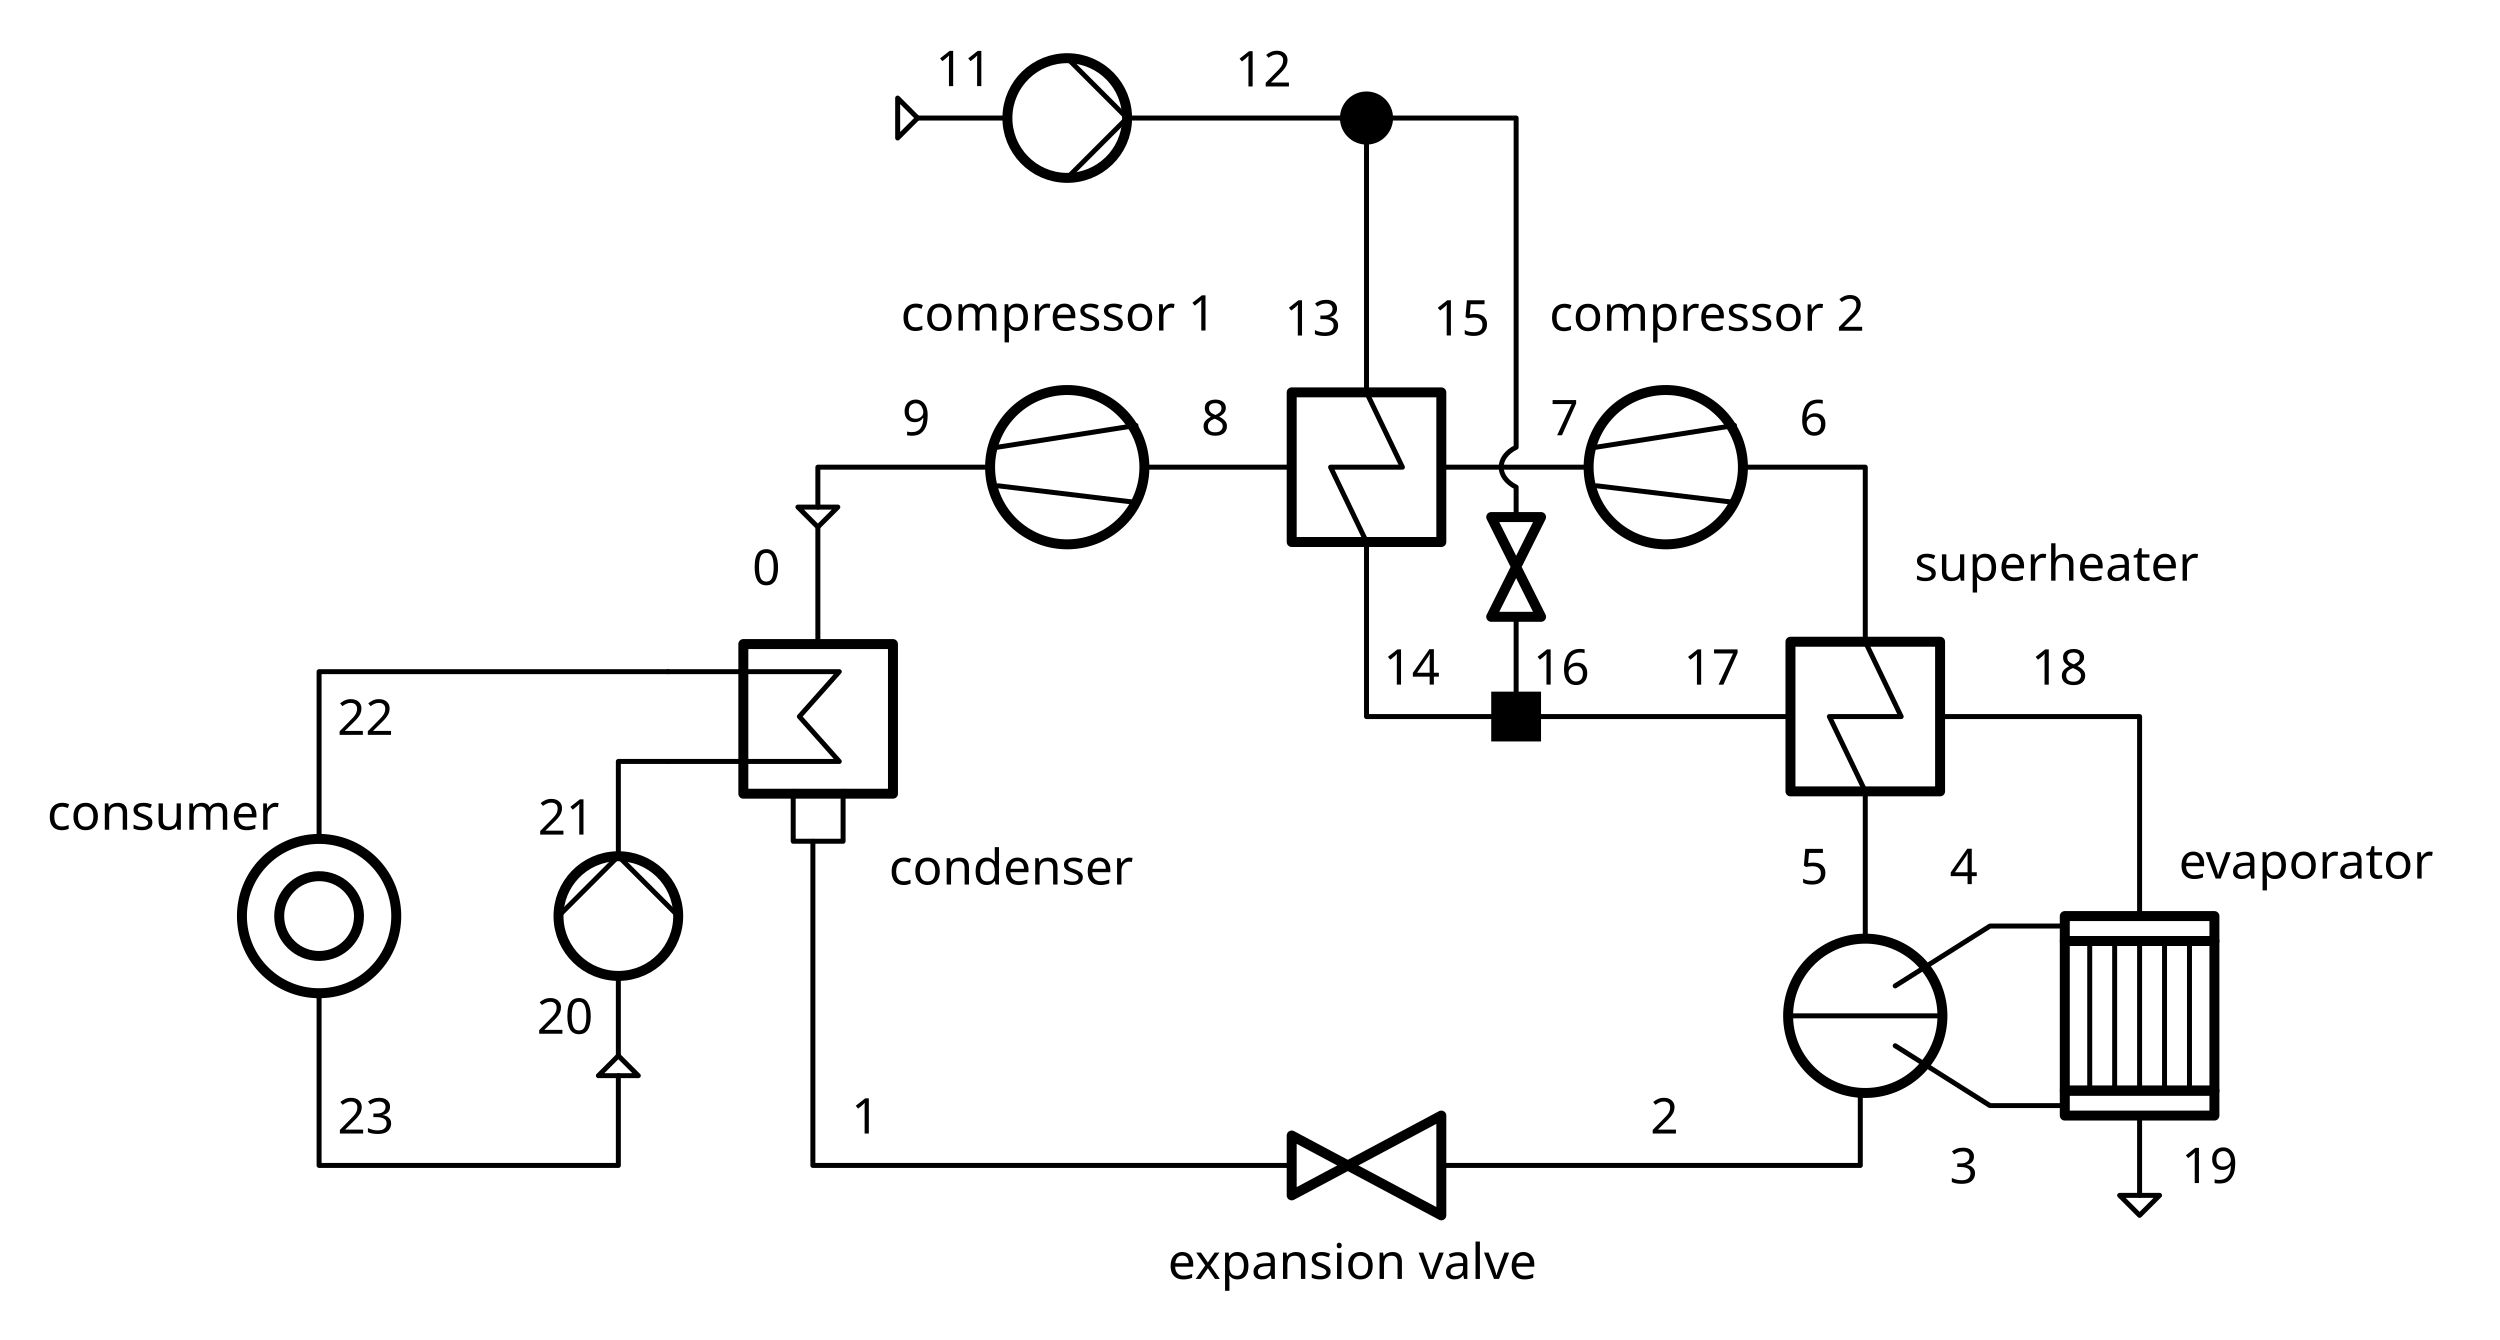
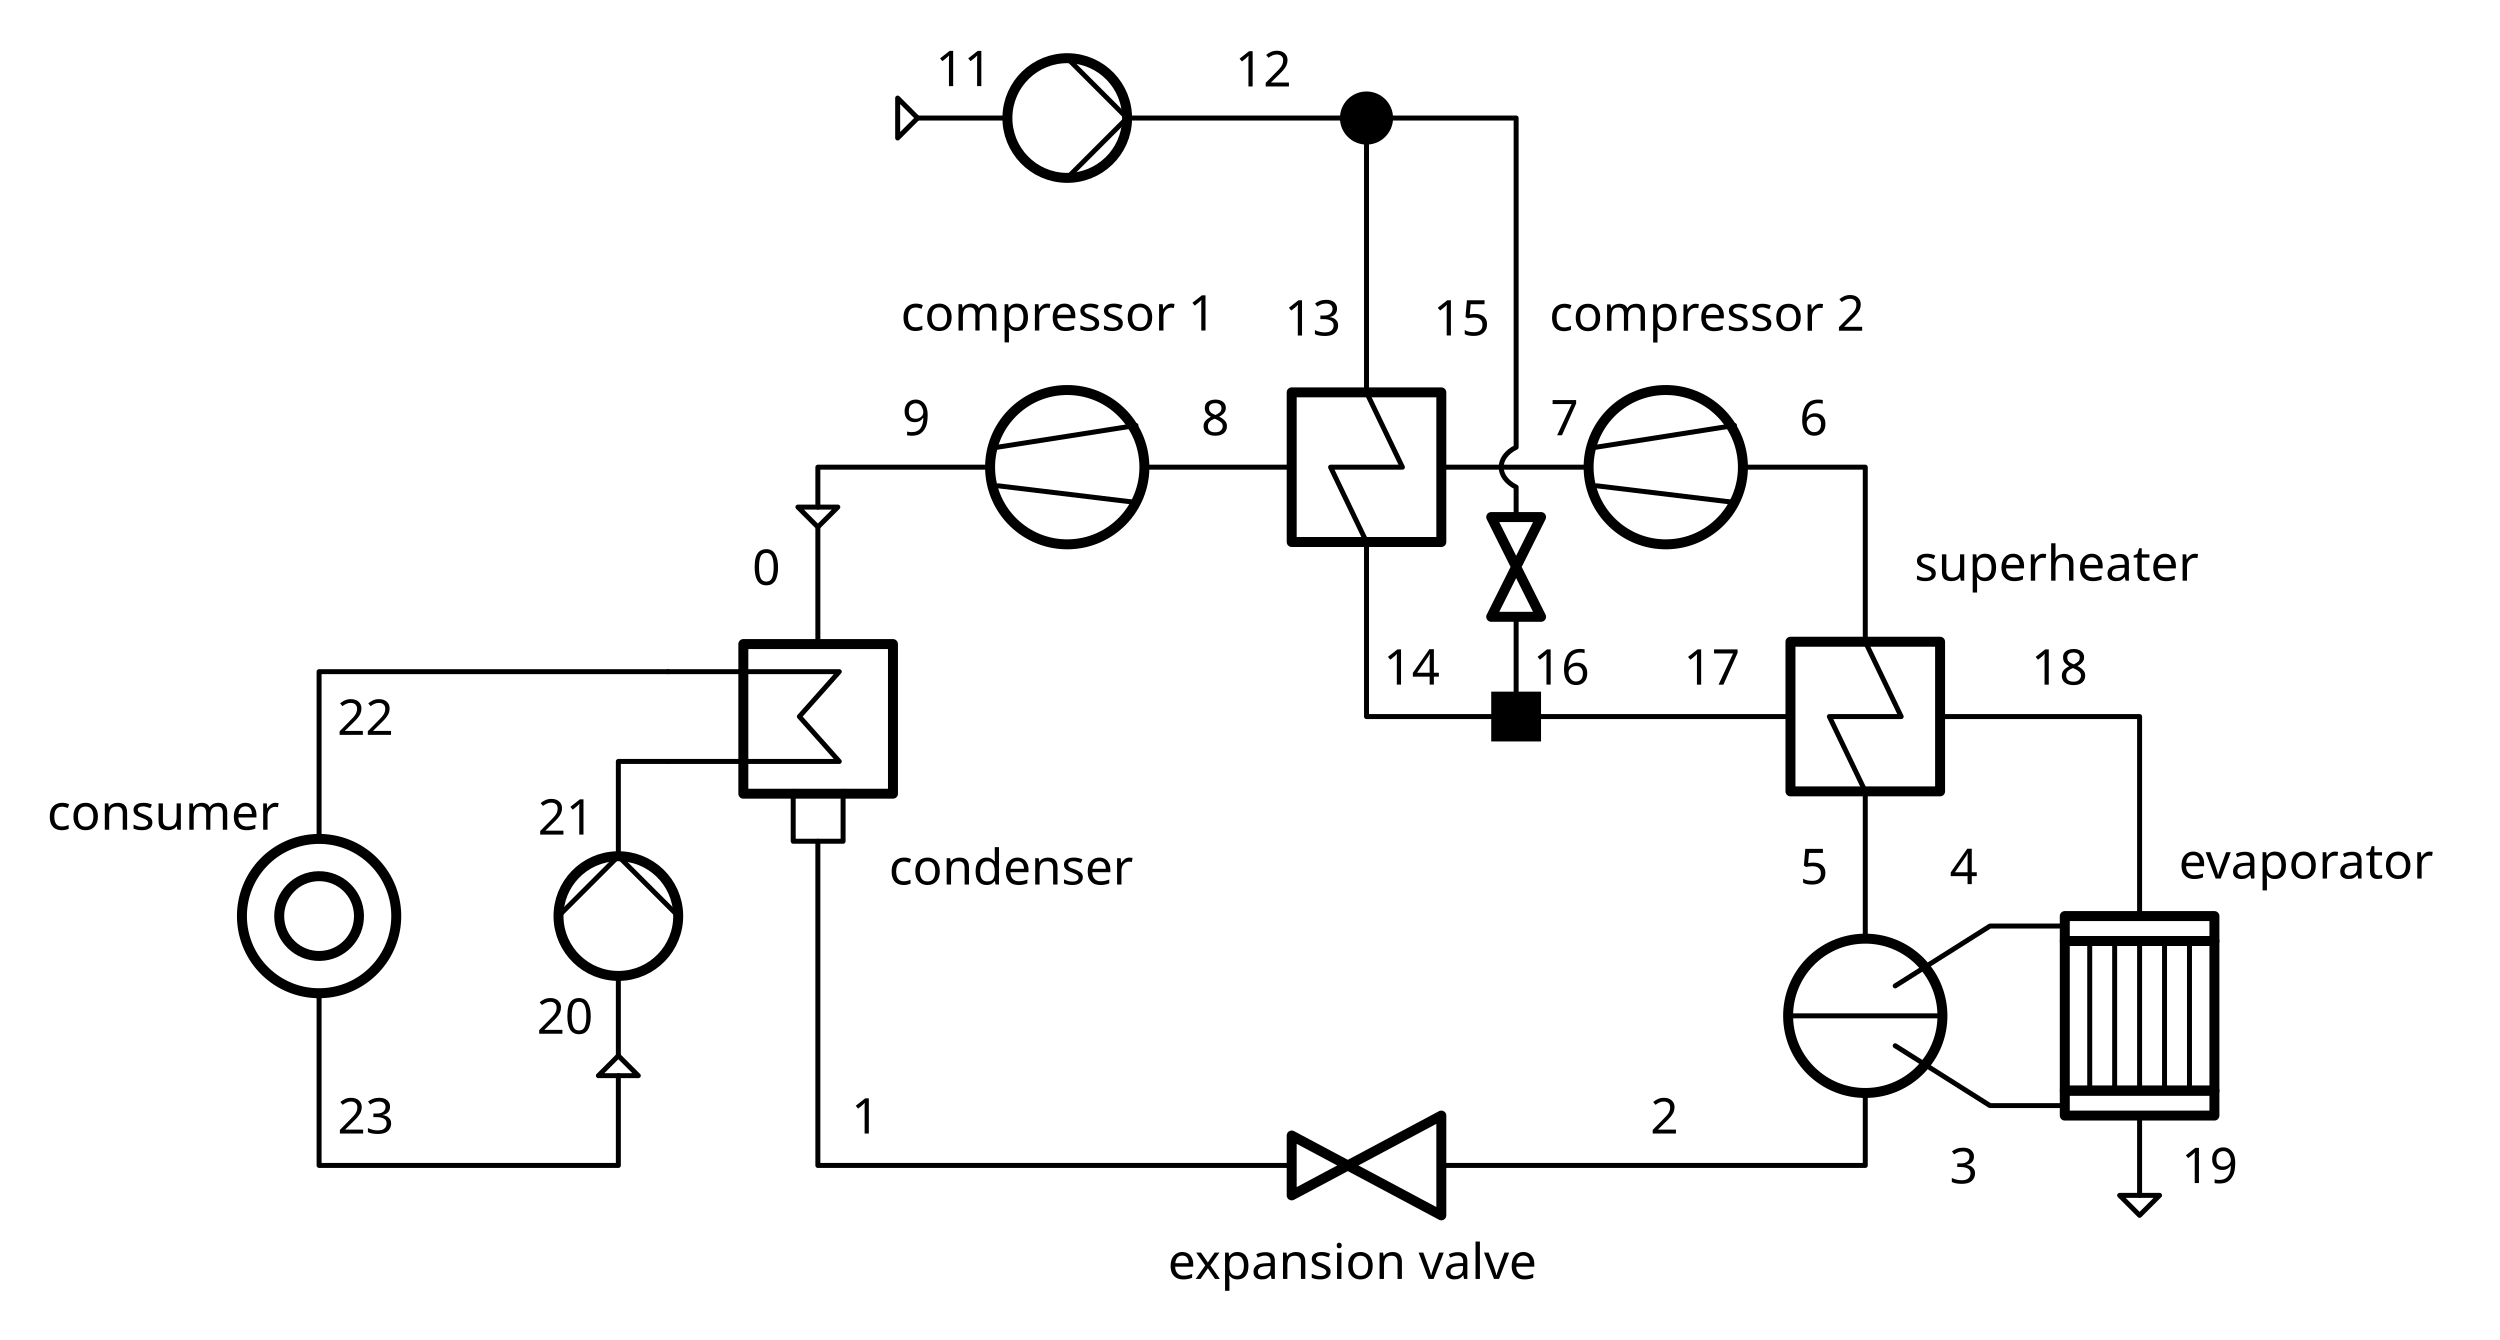
<svg xmlns="http://www.w3.org/2000/svg" xmlns:xlink="http://www.w3.org/1999/xlink" id="svg8" version="1.1" viewBox="0 0 250.617 134.24" height="134.24mm" width="250.617mm">
  <defs id="defs2">
    <linearGradient id="linearGradient2073">
      <stop id="stop2069" offset="0" style="stop-color:#000000;stop-opacity:1;" />
      <stop id="stop2071" offset="1" style="stop-color:#000000;stop-opacity:0;" />
    </linearGradient>
    <rect id="rect1009" height="0" width="12.5" y="-75" x="50" />
    <linearGradient gradientTransform="translate(0.2924316,-2.377988)" gradientUnits="userSpaceOnUse" y2="204.982" x2="223.365" y1="204.982" x1="221.694" id="linearGradient2075" xlink:href="#linearGradient2073" />
  </defs>
  <g id="layer1" transform="translate(-38.01206,-8.167212)">
    <ellipse style="color:#000000;clip-rule:nonzero;display:inline;overflow:visible;visibility:visible;isolation:auto;mix-blend-mode:normal;color-interpolation:sRGB;color-interpolation-filters:linearRGB;solid-color:#000000;solid-opacity:1;fill:none;fill-opacity:1;fill-rule:nonzero;stroke:#000000;stroke-width:1;stroke-linecap:round;stroke-linejoin:round;stroke-miterlimit:4;stroke-dasharray:none;stroke-dashoffset:0;stroke-opacity:1;color-rendering:auto;image-rendering:auto;shape-rendering:auto;text-rendering:auto;enable-background:accumulate" id="path4405-2-2-4-3" cx="145.336" cy="-17.391" transform="matrix(0.9998385,0.01796859,0.01796859,-0.9998385,0,0)" rx="5.999" ry="5.999" />
    <path style="fill:none;fill-opacity:1;fill-rule:evenodd;stroke:#000000;stroke-width:0.5;stroke-linecap:round;stroke-linejoin:round;stroke-miterlimit:4;stroke-dasharray:none;stroke-opacity:1" d="m 145,26 6,-6 -6,-6" id="path4585-2-7-1" />
    <path style="fill:none;stroke:#000000;stroke-width:0.5;stroke-linecap:round;stroke-linejoin:round;stroke-miterlimit:4;stroke-dasharray:none;stroke-opacity:1" d="m 252.5,128 v -8" id="path984-0-9-9-9-7-0-1-5-0-8-4-7" />
    <path style="fill:none;fill-opacity:1;fill-rule:evenodd;stroke:#000000;stroke-width:0.5;stroke-linecap:round;stroke-linejoin:round;stroke-miterlimit:4;stroke-dasharray:none;stroke-opacity:1" d="m 250.5,128 2,2 2,-2 z" id="path4652-12-9-60-5-4-2" />
    <path style="fill:none;stroke:#000000;stroke-width:0.5;stroke-linecap:round;stroke-linejoin:round;stroke-miterlimit:4;stroke-dasharray:none;stroke-opacity:1" d="m 105,84.5 17.146,1.6e-5 -4,-4.5 4,-4.5 -17.146,-3e-6" id="path984-0-9-9-9" />
    <path id="rect986-1-1-0-2" style="fill:none;fill-opacity:1;stroke:#000000;stroke-width:1;stroke-linecap:round;stroke-linejoin:round;stroke-miterlimit:4;stroke-dasharray:none;stroke-opacity:1" d="m 127.529,72.733 -10e-6,15 h -15 v -15 z" />
    <path style="fill:none;fill-opacity:1;stroke:#000000;stroke-width:0.5;stroke-linecap:round;stroke-linejoin:round;stroke-miterlimit:4;stroke-dasharray:none;stroke-opacity:1" d="m 122.529,87.5 v 5 l -5,1e-5 v -5" id="path987-2-9" />
    <path style="fill:none;fill-opacity:1;stroke:#000000;stroke-width:1;stroke-linecap:round;stroke-linejoin:round;stroke-miterlimit:4;stroke-dasharray:none;stroke-opacity:1" d="m 182.5,130 v -10 l -15,8 v -6 z" id="path1057-2-6-6-9" />
    <path style="fill:none;stroke:#000000;stroke-width:0.5;stroke-linecap:round;stroke-linejoin:round;stroke-miterlimit:4;stroke-dasharray:none;stroke-opacity:1" d="M 137.265,55 H 120 l -2e-5,4" id="path984-0-9-9-9-7-0-1-5-0-8" />
-     <path style="fill:none;stroke:#000000;stroke-width:0.5;stroke-linecap:round;stroke-linejoin:round;stroke-miterlimit:4;stroke-dasharray:none;stroke-opacity:1" d="m 119.5,92.5 v 32.5 h 48" id="path984-0-9-9-9-7-0-1-5-0-8-4" />
+     <path style="fill:none;stroke:#000000;stroke-width:0.5;stroke-linecap:round;stroke-linejoin:round;stroke-miterlimit:4;stroke-dasharray:none;stroke-opacity:1" d="m 120,92.5 v 32.5 l 47.5,0" id="path984-0-9-9-9-7-0-1-5-0-8-4" />
    <path style="fill:none;stroke:#000000;stroke-width:0.5;stroke-linecap:round;stroke-linejoin:round;stroke-miterlimit:4;stroke-dasharray:none;stroke-opacity:1" d="m 212.735,55.001 c 1.665,-0.003 8.751,-0.002 12.265,-9.81e-4 l -1e-5,17.5" id="path984-0-9-9-9-7-6" />
    <ellipse style="color:#000000;clip-rule:nonzero;display:inline;overflow:visible;visibility:visible;isolation:auto;mix-blend-mode:normal;color-interpolation:sRGB;color-interpolation-filters:linearRGB;solid-color:#000000;solid-opacity:1;fill:none;fill-opacity:1;fill-rule:nonzero;stroke:#000000;stroke-width:1;stroke-linecap:round;stroke-linejoin:round;stroke-miterlimit:4;stroke-dasharray:none;stroke-dashoffset:0;stroke-opacity:1;color-rendering:auto;image-rendering:auto;shape-rendering:auto;text-rendering:auto;enable-background:accumulate" id="path4405-2-2" cx="143.988" cy="57.597" transform="rotate(-1.02958)" rx="7.735" ry="7.735" />
    <path style="fill:none;fill-opacity:1;fill-rule:evenodd;stroke:#000000;stroke-width:0.5;stroke-linecap:round;stroke-linejoin:round;stroke-miterlimit:4;stroke-dasharray:none;stroke-opacity:1" d="m 138,53 13.887,-2.184" id="path4585-2" />
    <path style="fill:none;fill-opacity:1;fill-rule:evenodd;stroke:#000000;stroke-width:0.5;stroke-linecap:round;stroke-linejoin:round;stroke-miterlimit:4;stroke-dasharray:none;stroke-opacity:1" d="M 152.026,58.55 138.07,56.867" id="path4587-8" />
    <g transform="rotate(180,138.3083,135.5)" id="g1624-4-7-0-3-8-3" style="fill:none;fill-opacity:1;stroke:#000000;stroke-width:1;stroke-linecap:round;stroke-linejoin:round;stroke-miterlimit:4;stroke-dasharray:none;stroke-opacity:1">
      <path style="fill:none;fill-opacity:1;stroke:#000000;stroke-width:0.5;stroke-linecap:round;stroke-linejoin:round;stroke-miterlimit:4;stroke-dasharray:none;stroke-opacity:1" d="m 51.617,198.5 -3.6,-7.5 h 7.2 l -3.6,-7.5" id="path960-8-0-25-4-8-6-6-6" />
    </g>
    <path style="fill:none;fill-opacity:1;stroke:#000000;stroke-width:1;stroke-linecap:round;stroke-linejoin:round;stroke-miterlimit:4;stroke-dasharray:none;stroke-opacity:1" d="m 217.5,72.5 v 15 h 15 V 72.5 Z" id="path1057-2-7-1-9" />
-     <path style="fill:none;stroke:#000000;stroke-width:0.5;stroke-linecap:round;stroke-linejoin:round;stroke-miterlimit:4;stroke-dasharray:none;stroke-opacity:1" d="m 182.5,125 h 42 v -7.265" id="path984-0-9-9-9-7-6-9" />
+     <path style="fill:none;stroke:#000000;stroke-width:0.5;stroke-linecap:round;stroke-linejoin:round;stroke-miterlimit:4;stroke-dasharray:none;stroke-opacity:1" d="m 182.5,125 h 42.5 l 0,-7.265" id="path984-0-9-9-9-7-6-9" />
    <text id="text1025-3-9-3" y="41.305" x="128.322" style="font-size:4.939px;line-height:1.25;font-family:sans-serif;fill:#000000;fill-opacity:1;stroke:none;stroke-width:0.265;stroke-linecap:round;stroke-linejoin:round;stroke-opacity:1" xml:space="preserve">
      <tspan style="fill:#000000;fill-opacity:1;stroke:none;stroke-width:0.265;stroke-linecap:round;stroke-linejoin:round;stroke-opacity:1" y="41.305" x="128.322" id="tspan1023-6-9-1">compressor 1</tspan>
    </text>
    <text id="text1025-3-9-3-3" y="96.839" x="127.132" style="font-size:4.939px;line-height:1.25;font-family:sans-serif;fill:#000000;fill-opacity:1;stroke:none;stroke-width:0.265;stroke-linecap:round;stroke-linejoin:round;stroke-opacity:1" xml:space="preserve">
      <tspan style="fill:#000000;fill-opacity:1;stroke:none;stroke-width:0.265;stroke-linecap:round;stroke-linejoin:round;stroke-opacity:1" y="96.839" x="127.132" id="tspan1023-6-9-1-6">condenser</tspan>
    </text>
    <text id="text1025-3-9-3-7" y="96.237" x="256.439" style="font-size:4.939px;line-height:1.25;font-family:sans-serif;fill:#000000;fill-opacity:1;stroke:none;stroke-width:0.265;stroke-linecap:round;stroke-linejoin:round;stroke-opacity:1" xml:space="preserve">
      <tspan style="fill:#000000;fill-opacity:1;stroke:none;stroke-width:0.265;stroke-linecap:round;stroke-linejoin:round;stroke-opacity:1" y="96.237" x="256.439" id="tspan1023-6-9-1-5">evaporator</tspan>
    </text>
    <text id="text1025-3-9-3-1-4" y="136.379" x="155.097" style="font-size:4.939px;line-height:1.25;font-family:sans-serif;fill:#000000;fill-opacity:1;stroke:none;stroke-width:0.265;stroke-linecap:round;stroke-linejoin:round;stroke-opacity:1" xml:space="preserve">
      <tspan style="fill:#000000;fill-opacity:1;stroke:none;stroke-width:0.265;stroke-linecap:round;stroke-linejoin:round;stroke-opacity:1" y="136.379" x="155.097" id="tspan1023-6-9-1-9-3">expansion valve</tspan>
    </text>
    <text xml:space="preserve" style="font-size:4.939px;line-height:1.25;font-family:sans-serif;fill:#000000;fill-opacity:1;stroke-width:0.265;stroke-linecap:round;stroke-linejoin:round" x="123.358" y="121.801" id="text1297-0-9-8-6-9-4-7-6-7-8-6-9-5">
      <tspan id="tspan1295-2-3-0-3-5-7-3-5-0-5-24-7-1" x="123.358" y="121.801" style="fill:#000000;fill-opacity:1;stroke-width:0.265;stroke-linecap:round;stroke-linejoin:round">1</tspan>
    </text>
    <text xml:space="preserve" style="font-size:4.939px;line-height:1.25;font-family:sans-serif;fill:#000000;fill-opacity:1;stroke-width:0.265;stroke-linecap:round;stroke-linejoin:round" x="218.412" y="51.798" id="text1297-0-9-8-6-9-4-7-6-7-8-6-9-5-3">
      <tspan id="tspan1295-2-3-0-3-5-7-3-5-0-5-24-7-1-0" x="218.412" y="51.798" style="fill:#000000;fill-opacity:1;stroke-width:0.265;stroke-linecap:round;stroke-linejoin:round">6</tspan>
    </text>
    <ellipse style="color:#000000;clip-rule:nonzero;display:inline;overflow:visible;visibility:visible;isolation:auto;mix-blend-mode:normal;color-interpolation:sRGB;color-interpolation-filters:linearRGB;solid-color:#000000;solid-opacity:1;fill:none;fill-opacity:1;fill-rule:nonzero;stroke:#000000;stroke-width:1;stroke-linecap:round;stroke-linejoin:round;stroke-miterlimit:4;stroke-dasharray:none;stroke-dashoffset:0;stroke-opacity:1;color-rendering:auto;image-rendering:auto;shape-rendering:auto;text-rendering:auto;enable-background:accumulate" id="path4405-2-2-4" cx="-101.781" cy="98.187" transform="rotate(-91.02958)" rx="5.999" ry="5.999" />
    <path style="fill:none;fill-opacity:1;fill-rule:evenodd;stroke:#000000;stroke-width:0.5;stroke-linecap:round;stroke-linejoin:round;stroke-miterlimit:4;stroke-dasharray:none;stroke-opacity:1" d="M 94,100 100,94 106,100" id="path4585-2-7" />
    <ellipse style="color:#000000;clip-rule:nonzero;display:inline;overflow:visible;visibility:visible;isolation:auto;mix-blend-mode:normal;color-interpolation:sRGB;color-interpolation-filters:linearRGB;solid-color:#000000;solid-opacity:1;fill:none;fill-opacity:1;fill-rule:nonzero;stroke:#000000;stroke-width:1;stroke-linecap:round;stroke-linejoin:round;stroke-miterlimit:4;stroke-dasharray:none;stroke-dashoffset:0;stroke-opacity:1;color-rendering:auto;image-rendering:auto;shape-rendering:auto;text-rendering:auto;enable-background:accumulate" id="path4405-2-2-7" cx="68.192" cy="101.242" transform="rotate(-1.02958)" rx="7.735" ry="7.735" />
    <ellipse style="color:#000000;clip-rule:nonzero;display:inline;overflow:visible;visibility:visible;isolation:auto;mix-blend-mode:normal;color-interpolation:sRGB;color-interpolation-filters:linearRGB;solid-color:#000000;solid-opacity:1;fill:none;fill-opacity:1;fill-rule:nonzero;stroke:#000000;stroke-width:1;stroke-linecap:round;stroke-linejoin:round;stroke-miterlimit:4;stroke-dasharray:none;stroke-dashoffset:0;stroke-opacity:1;color-rendering:auto;image-rendering:auto;shape-rendering:auto;text-rendering:auto;enable-background:accumulate" id="path4405-2-2-4-30" cx="-101.242" cy="68.192" transform="rotate(-91.02958)" rx="3.999" ry="3.999" />
    <path style="fill:none;stroke:#000000;stroke-width:0.5;stroke-linecap:round;stroke-linejoin:round;stroke-miterlimit:4;stroke-dasharray:none;stroke-opacity:1" d="m 232.5,80 h 20 v 20" id="path984-0-9-9-9-7-6-4" />
    <path style="fill:none;stroke:#000000;stroke-width:0.5;stroke-linecap:round;stroke-linejoin:round;stroke-miterlimit:4;stroke-dasharray:none;stroke-opacity:1" d="m 100,114 c -2e-6,-1.412 -3e-6,-2.743 0,-8" id="path984-0-9-9-9-7-0-1-5-0-8-4-7-5" />
    <path style="fill:none;fill-opacity:1;fill-rule:evenodd;stroke:#000000;stroke-width:0.5;stroke-linecap:round;stroke-linejoin:round;stroke-miterlimit:4;stroke-dasharray:none;stroke-opacity:1" d="m 98,116 2,-2 2,2 z" id="path4652-12-9-60-5-4-2-4" />
    <text id="text1025-3-9-3-3-4" y="91.347" x="42.74" style="font-size:4.939px;line-height:1.25;font-family:sans-serif;fill:#000000;fill-opacity:1;stroke:none;stroke-width:0.265;stroke-linecap:round;stroke-linejoin:round;stroke-opacity:1" xml:space="preserve">
      <tspan style="fill:#000000;fill-opacity:1;stroke:none;stroke-width:0.265;stroke-linecap:round;stroke-linejoin:round;stroke-opacity:1" y="91.347" x="42.74" id="tspan1023-6-9-1-6-5">consumer</tspan>
    </text>
    <text xml:space="preserve" style="font-size:4.939px;line-height:1.25;font-family:sans-serif;fill:#000000;fill-opacity:1;stroke-width:0.265;stroke-linecap:round;stroke-linejoin:round" x="91.829" y="111.795" id="text1297-0-9-8-6-9-4-7-6-7-8-6-9-5-4-7-2">
      <tspan id="tspan1295-2-3-0-3-5-7-3-5-0-5-24-7-1-6-3-6" x="91.829" y="111.795" style="fill:#000000;fill-opacity:1;stroke-width:0.265;stroke-linecap:round;stroke-linejoin:round">20</tspan>
    </text>
    <text xml:space="preserve" style="font-size:4.939px;line-height:1.25;font-family:sans-serif;fill:#000000;fill-opacity:1;stroke-width:0.265;stroke-linecap:round;stroke-linejoin:round" x="91.929" y="91.833" id="text1297-0-9-8-6-9-4-7-6-7-8-6-9-5-4-7-2-4">
      <tspan id="tspan1295-2-3-0-3-5-7-3-5-0-5-24-7-1-6-3-6-1" x="91.929" y="91.833" style="fill:#000000;fill-opacity:1;stroke-width:0.265;stroke-linecap:round;stroke-linejoin:round">21</tspan>
    </text>
    <text xml:space="preserve" style="font-size:4.939px;line-height:1.25;font-family:sans-serif;fill:#000000;fill-opacity:1;stroke-width:0.265;stroke-linecap:round;stroke-linejoin:round" x="71.826" y="81.833" id="text1297-0-9-8-6-9-4-7-6-7-8-6-9-5-4-7-2-4-2">
      <tspan id="tspan1295-2-3-0-3-5-7-3-5-0-5-24-7-1-6-3-6-1-2" x="71.826" y="81.833" style="fill:#000000;fill-opacity:1;stroke-width:0.265;stroke-linecap:round;stroke-linejoin:round">22</tspan>
    </text>
    <path style="fill:none;stroke:#000000;stroke-width:0.5;stroke-linecap:round;stroke-linejoin:round;stroke-miterlimit:4;stroke-dasharray:none;stroke-opacity:1" d="m 100,94 v -9.5 l 5,-8e-6 m 0,-9 H 70 l 3e-6,16.765" id="path984-0-9-9-9-7" />
    <path style="fill:none;stroke:#000000;stroke-width:0.5;stroke-linecap:round;stroke-linejoin:round;stroke-miterlimit:4;stroke-dasharray:none;stroke-opacity:1" d="m 70,107.735 -4e-6,17.265 h 30 v -9" id="path984-0-9-9-9-7-0-1-5-0-8-4-7-5-9" />
    <text xml:space="preserve" style="font-size:4.939px;line-height:1.25;font-family:sans-serif;fill:#000000;fill-opacity:1;stroke-width:0.265;stroke-linecap:round;stroke-linejoin:round" x="71.852" y="121.795" id="text1297-0-9-8-6-9-4-7-6-7-8-6-9-5-4-7-2-1">
      <tspan id="tspan1295-2-3-0-3-5-7-3-5-0-5-24-7-1-6-3-6-10" x="71.852" y="121.795" style="fill:#000000;fill-opacity:1;stroke-width:0.265;stroke-linecap:round;stroke-linejoin:round">23</tspan>
    </text>
    <path style="fill:none;fill-opacity:1;fill-rule:evenodd;stroke:#000000;stroke-width:0.5;stroke-linecap:round;stroke-linejoin:round;stroke-miterlimit:4;stroke-dasharray:none;stroke-opacity:1" d="m 118,59 2,2 2,-2 z" id="path4652-12-9-60-5-4-2-9" />
    <path style="fill:none;stroke:#000000;stroke-width:0.5;stroke-linecap:round;stroke-linejoin:round;stroke-miterlimit:4;stroke-dasharray:none;stroke-opacity:1" d="m 120,61 -2e-5,11.733" id="path984-0-9-9-9-7-0-1-5-0-8-9" />
    <g id="g1004" transform="translate(26,-3.020648e-5)">
      <ellipse style="color:#000000;clip-rule:nonzero;display:inline;overflow:visible;visibility:visible;isolation:auto;mix-blend-mode:normal;color-interpolation:sRGB;color-interpolation-filters:linearRGB;solid-color:#000000;solid-opacity:1;fill:none;fill-opacity:1;fill-rule:nonzero;stroke:#000000;stroke-width:1;stroke-linecap:round;stroke-linejoin:round;stroke-miterlimit:4;stroke-dasharray:none;stroke-dashoffset:0;stroke-opacity:1;color-rendering:auto;image-rendering:auto;shape-rendering:auto;text-rendering:auto;enable-background:accumulate" id="path4405-2-2-5" cx="177.983" cy="58.208" transform="rotate(-1.02958)" rx="7.735" ry="7.735" />
      <path style="fill:none;fill-opacity:1;fill-rule:evenodd;stroke:#000000;stroke-width:0.5;stroke-linecap:round;stroke-linejoin:round;stroke-miterlimit:4;stroke-dasharray:none;stroke-opacity:1" d="m 172,53 13.887,-2.184" id="path4585-2-0" />
      <path style="fill:none;fill-opacity:1;fill-rule:evenodd;stroke:#000000;stroke-width:0.5;stroke-linecap:round;stroke-linejoin:round;stroke-miterlimit:4;stroke-dasharray:none;stroke-opacity:1" d="m 186.026,58.55 -13.956,-1.683" id="path4587-8-8" />
    </g>
    <g transform="rotate(180,113.3083,123)" id="g1624-4-7-0-3-8-3-0" style="fill:none;fill-opacity:1;stroke:#000000;stroke-width:1;stroke-linecap:round;stroke-linejoin:round;stroke-miterlimit:4;stroke-dasharray:none;stroke-opacity:1">
      <path style="fill:none;fill-opacity:1;stroke:#000000;stroke-width:0.5;stroke-linecap:round;stroke-linejoin:round;stroke-miterlimit:4;stroke-dasharray:none;stroke-opacity:1" d="m 51.617,198.5 -3.6,-7.5 h 7.2 l -3.6,-7.5" id="path960-8-0-25-4-8-6-6-6-0" />
    </g>
    <path style="fill:none;fill-opacity:1;stroke:#000000;stroke-width:1;stroke-linecap:round;stroke-linejoin:round;stroke-miterlimit:4;stroke-dasharray:none;stroke-opacity:1" d="m 167.5,47.5 v 15 h 15 v -15 z" id="path1057-2-7-1-9-5" />
    <g id="g1004-1" transform="translate(41,59.99997)">
      <ellipse style="color:#000000;clip-rule:nonzero;display:inline;overflow:visible;visibility:visible;isolation:auto;mix-blend-mode:normal;color-interpolation:sRGB;color-interpolation-filters:linearRGB;solid-color:#000000;solid-opacity:1;fill:none;fill-opacity:1;fill-rule:nonzero;stroke:#000000;stroke-width:1;stroke-linecap:round;stroke-linejoin:round;stroke-miterlimit:4;stroke-dasharray:none;stroke-dashoffset:0;stroke-opacity:1;color-rendering:auto;image-rendering:auto;shape-rendering:auto;text-rendering:auto;enable-background:accumulate" id="path4405-2-2-5-6" cx="183.072" cy="53.298" transform="rotate(-1.02958)" rx="7.735" ry="7.735" />
    </g>
    <path style="fill:none;fill-opacity:1;stroke:#000000;stroke-width:1;stroke-linecap:round;stroke-linejoin:round;stroke-miterlimit:4;stroke-dasharray:none;stroke-opacity:1" d="m 245,102.5 v 15 h 15 V 102.5 Z" id="path1057-2-7-1-9-8" />
    <path style="fill:none;fill-opacity:1;stroke:#000000;stroke-width:1;stroke-linecap:round;stroke-linejoin:round;stroke-miterlimit:4;stroke-dasharray:none;stroke-opacity:1" d="M 245,100 V 102.5 H 260 v -2.5 z" id="path1057-2-7-1-9-8-1" />
    <path style="fill:none;fill-opacity:1;stroke:#000000;stroke-width:1;stroke-linecap:round;stroke-linejoin:round;stroke-miterlimit:4;stroke-dasharray:none;stroke-opacity:1" d="m 245,117.5 v 2.5 H 260 v -2.5 z" id="path1057-2-7-1-9-8-1-9" />
    <path style="fill:none;stroke:#000000;stroke-width:0.5;stroke-linecap:round;stroke-linejoin:round;stroke-miterlimit:4;stroke-dasharray:none;stroke-opacity:1" d="M 250,117.5 250,102.5" id="path984-0-9-9-9-7-0-1-5-0-8-4-7-7-5" />
    <path style="fill:none;stroke:#000000;stroke-width:0.5;stroke-linecap:round;stroke-linejoin:round;stroke-miterlimit:4;stroke-dasharray:none;stroke-opacity:1" d="M 255,117.5 255,102.5" id="path984-0-9-9-9-7-0-1-5-0-8-4-7-7-5-4" />
    <path style="fill:none;stroke:#000000;stroke-width:0.5;stroke-linecap:round;stroke-linejoin:round;stroke-miterlimit:4;stroke-dasharray:none;stroke-opacity:1" d="M 247.5,117.5 247.5,102.5" id="path984-0-9-9-9-7-0-1-5-0-8-4-7-7-5-6" />
    <path style="fill:none;stroke:#000000;stroke-width:0.5;stroke-linecap:round;stroke-linejoin:round;stroke-miterlimit:4;stroke-dasharray:none;stroke-opacity:1" d="M 252.5,117.5 252.5,102.5" id="path984-0-9-9-9-7-0-1-5-0-8-4-7-7-5-7" />
    <path style="fill:none;stroke:#000000;stroke-width:0.5;stroke-linecap:round;stroke-linejoin:round;stroke-miterlimit:4;stroke-dasharray:none;stroke-opacity:1" d="M 257.5,117.5 257.5,102.5" id="path984-0-9-9-9-7-0-1-5-0-8-4-7-7-5-75" />
    <path style="fill:none;stroke:#000000;stroke-width:0.5;stroke-linecap:round;stroke-linejoin:round;stroke-miterlimit:4;stroke-dasharray:none;stroke-opacity:1" d="M 217.265,110 232.735,110" id="path984-0-9-9-9-7-0-1-5-0-8-4-7-7-5-6-6" />
    <path style="fill:none;stroke:#000000;stroke-width:0.5;stroke-linecap:round;stroke-linejoin:round;stroke-miterlimit:4;stroke-dasharray:none;stroke-opacity:1" d="M 228,107 237.5,101 245,101" id="path984-0-9-9-9-7-6-0" />
    <path style="fill:none;stroke:#000000;stroke-width:0.5;stroke-linecap:round;stroke-linejoin:round;stroke-miterlimit:4;stroke-dasharray:none;stroke-opacity:1" d="m 228,113 9.5,6 7.5,-1e-5" id="path984-0-9-9-9-7-6-0-1" />
    <path style="fill:none;stroke:#000000;stroke-width:0.5;stroke-linecap:round;stroke-linejoin:round;stroke-miterlimit:4;stroke-dasharray:none;stroke-opacity:1" d="M 225,102.265 V 87.5" id="path984-0-9-9-9-7-0-1-5-0-8-4-7-7-8" />
    <path style="fill:none;fill-opacity:1;fill-rule:evenodd;stroke:#000000;stroke-width:0.5;stroke-linecap:round;stroke-linejoin:round;stroke-miterlimit:4;stroke-dasharray:none;stroke-opacity:1" d="m 128,22 2,-2 -2,-2 z" id="path4652-12-9-60-5-4-2-3" />
    <path style="fill:none;stroke:#000000;stroke-width:0.5;stroke-linecap:round;stroke-linejoin:round;stroke-miterlimit:4;stroke-dasharray:none;stroke-opacity:1" d="M 217.5,80 H 175 V 62.5" id="path984-0-9-9-9-7-6-4-1" />
    <path style="fill:none;stroke:#000000;stroke-width:0.5;stroke-linecap:round;stroke-linejoin:round;stroke-miterlimit:4;stroke-dasharray:none;stroke-opacity:1" d="m 175,47.5 -1e-5,-27.5 h -24.001" id="path984-0-9-9-9-7-0-1-5-0-8-4-7-7-8-8" />
    <path style="fill:none;stroke:#000000;stroke-width:0.5;stroke-linecap:round;stroke-linejoin:round;stroke-miterlimit:4;stroke-dasharray:none;stroke-opacity:1" d="m 190,60 1e-5,-3 c -2,-1 -2,-3 -1e-5,-4 v -33 h -15" id="path984-0-9-9-9-7-0-1-5-0-8-4-7-7-8-8-3" />
    <path style="fill:none;stroke:#000000;stroke-width:0.5;stroke-linecap:round;stroke-linejoin:round;stroke-miterlimit:4;stroke-dasharray:none;stroke-opacity:1" d="m 190,80 v -10" id="path984-0-9-9-9-7-0-1-5-0-8-4-7-7-8-8-3-6" />
    <path style="fill:none;stroke:#000000;stroke-width:0.5;stroke-linecap:round;stroke-linejoin:round;stroke-miterlimit:4;stroke-dasharray:none;stroke-opacity:1" d="m 139.001,20 h -9.001" id="path984-0-9-9-9-7-0-1-5-0-8-4-7-7-8-8-9" />
    <path style="fill:none;stroke:#000000;stroke-width:0.5;stroke-linecap:round;stroke-linejoin:round;stroke-miterlimit:4;stroke-dasharray:none;stroke-opacity:1" d="m 152.735,55 h 14.765" id="path984-0-9-9-9-7-0-1-5-0-8-4-7-7-8-8-7" />
    <path style="fill:none;stroke:#000000;stroke-width:0.5;stroke-linecap:round;stroke-linejoin:round;stroke-miterlimit:4;stroke-dasharray:none;stroke-opacity:1" d="m 182.5,55 h 14.765" id="path984-0-9-9-9-7-0-1-5-0-8-4-7-7-8-8-7-3" />
    <text xml:space="preserve" style="font-size:4.939px;line-height:1.25;font-family:sans-serif;fill:#000000;fill-opacity:1;stroke-width:0.265;stroke-linecap:round;stroke-linejoin:round" x="113.428" y="66.794" id="text1297-0-9-8-6-9-4-7-6-7-8-6-9-0">
      <tspan id="tspan1295-2-3-0-3-5-7-3-5-0-5-24-7-5" x="113.428" y="66.794" style="fill:#000000;fill-opacity:1;stroke-width:0.265;stroke-linecap:round;stroke-linejoin:round">0</tspan>
    </text>
    <text xml:space="preserve" style="font-size:4.939px;line-height:1.25;font-family:sans-serif;fill:#000000;fill-opacity:1;stroke-width:0.265;stroke-linecap:round;stroke-linejoin:round" x="203.457" y="121.795" id="text1297-0-9-8-6-9-4-7-6-7-8-6-9-5-3-4-9">
      <tspan id="tspan1295-2-3-0-3-5-7-3-5-0-5-24-7-1-0-5-6" x="203.457" y="121.795" style="fill:#000000;fill-opacity:1;stroke-width:0.265;stroke-linecap:round;stroke-linejoin:round">2</tspan>
    </text>
    <text xml:space="preserve" style="font-size:4.939px;line-height:1.25;font-family:sans-serif;fill:#000000;fill-opacity:1;stroke-width:0.265;stroke-linecap:round;stroke-linejoin:round" x="233.457" y="126.795" id="text1297-0-9-8-6-9-4-7-6-7-8-6-9-5-3-4-9-8">
      <tspan id="tspan1295-2-3-0-3-5-7-3-5-0-5-24-7-1-0-5-6-0" x="233.457" y="126.795" style="fill:#000000;fill-opacity:1;stroke-width:0.265;stroke-linecap:round;stroke-linejoin:round">3</tspan>
    </text>
    <text xml:space="preserve" style="font-size:4.939px;line-height:1.25;font-family:sans-serif;fill:#000000;fill-opacity:1;stroke-width:0.265;stroke-linecap:round;stroke-linejoin:round" x="233.457" y="96.795" id="text1297-0-9-8-6-9-4-7-6-7-8-6-9-5-3-4-9-5">
      <tspan id="tspan1295-2-3-0-3-5-7-3-5-0-5-24-7-1-0-5-6-07" x="233.457" y="96.795" style="fill:#000000;fill-opacity:1;stroke-width:0.265;stroke-linecap:round;stroke-linejoin:round">4</tspan>
    </text>
    <text xml:space="preserve" style="font-size:4.939px;line-height:1.25;font-family:sans-serif;fill:#000000;fill-opacity:1;stroke-width:0.265;stroke-linecap:round;stroke-linejoin:round" x="218.457" y="96.795" id="text1297-0-9-8-6-9-4-7-6-7-8-6-9-5-3-4-9-58">
      <tspan id="tspan1295-2-3-0-3-5-7-3-5-0-5-24-7-1-0-5-6-4" x="218.457" y="96.795" style="fill:#000000;fill-opacity:1;stroke-width:0.265;stroke-linecap:round;stroke-linejoin:round">5</tspan>
    </text>
    <text xml:space="preserve" style="font-size:4.939px;line-height:1.25;font-family:sans-serif;fill:#000000;fill-opacity:1;stroke-width:0.265;stroke-linecap:round;stroke-linejoin:round" x="193.437" y="51.8" id="text1297-0-9-8-6-9-4-7-6-7-8-6-9-5-3-4-9-4">
      <tspan id="tspan1295-2-3-0-3-5-7-3-5-0-5-24-7-1-0-5-6-8" x="193.437" y="51.8" style="fill:#000000;fill-opacity:1;stroke-width:0.265;stroke-linecap:round;stroke-linejoin:round">7</tspan>
    </text>
    <text xml:space="preserve" style="font-size:4.939px;line-height:1.25;font-family:sans-serif;fill:#000000;fill-opacity:1;stroke-width:0.265;stroke-linecap:round;stroke-linejoin:round" x="158.43" y="51.798" id="text1297-0-9-8-6-9-4-7-6-7-8-6-9-5-3-4-9-9">
      <tspan id="tspan1295-2-3-0-3-5-7-3-5-0-5-24-7-1-0-5-6-1" x="158.43" y="51.798" style="fill:#000000;fill-opacity:1;stroke-width:0.265;stroke-linecap:round;stroke-linejoin:round">8</tspan>
    </text>
    <text xml:space="preserve" style="font-size:4.939px;line-height:1.25;font-family:sans-serif;fill:#000000;fill-opacity:1;stroke-width:0.265;stroke-linecap:round;stroke-linejoin:round" x="128.447" y="51.798" id="text1297-0-9-8-6-9-4-7-6-7-8-6-9-5-3-4-9-47">
      <tspan id="tspan1295-2-3-0-3-5-7-3-5-0-5-24-7-1-0-5-6-9" x="128.447" y="51.798" style="fill:#000000;fill-opacity:1;stroke-width:0.265;stroke-linecap:round;stroke-linejoin:round">9</tspan>
    </text>
    <text xml:space="preserve" style="font-size:4.939px;line-height:1.25;font-family:sans-serif;fill:#000000;fill-opacity:1;stroke-width:0.265;stroke-linecap:round;stroke-linejoin:round" x="131.814" y="16.8" id="text1297-0-9-8-6-9-4-7-6-7-8-6-9-5-3-4">
      <tspan id="tspan1295-2-3-0-3-5-7-3-5-0-5-24-7-1-0-5" x="131.814" y="16.8" style="fill:#000000;fill-opacity:1;stroke-width:0.265;stroke-linecap:round;stroke-linejoin:round">11</tspan>
    </text>
    <text xml:space="preserve" style="font-size:4.939px;line-height:1.25;font-family:sans-serif;fill:#000000;fill-opacity:1;stroke-width:0.265;stroke-linecap:round;stroke-linejoin:round" x="161.834" y="16.833" id="text1297-0-9-8-6-9-4-7-6-7-8-6-9-5-3-4-0">
      <tspan id="tspan1295-2-3-0-3-5-7-3-5-0-5-24-7-1-0-5-5" x="161.834" y="16.833" style="fill:#000000;fill-opacity:1;stroke-width:0.265;stroke-linecap:round;stroke-linejoin:round">12</tspan>
    </text>
    <text xml:space="preserve" style="font-size:4.939px;line-height:1.25;font-family:sans-serif;fill:#000000;fill-opacity:1;stroke-width:0.265;stroke-linecap:round;stroke-linejoin:round" x="176.711" y="76.795" id="text1297-0-9-8-6-9-4-7-6-7-8-6-9-5-3-4-5">
      <tspan id="tspan1295-2-3-0-3-5-7-3-5-0-5-24-7-1-0-5-4" x="176.711" y="76.795" style="fill:#000000;fill-opacity:1;stroke-width:0.265;stroke-linecap:round;stroke-linejoin:round">14</tspan>
    </text>
    <text xml:space="preserve" style="font-size:4.939px;line-height:1.25;font-family:sans-serif;fill:#000000;fill-opacity:1;stroke-width:0.265;stroke-linecap:round;stroke-linejoin:round" x="181.711" y="41.795" id="text1297-0-9-8-6-9-4-7-6-7-8-6-9-5-3-4-5-3">
      <tspan id="tspan1295-2-3-0-3-5-7-3-5-0-5-24-7-1-0-5-4-56" x="181.711" y="41.795" style="fill:#000000;fill-opacity:1;stroke-width:0.265;stroke-linecap:round;stroke-linejoin:round">15</tspan>
    </text>
    <text xml:space="preserve" style="font-size:4.939px;line-height:1.25;font-family:sans-serif;fill:#000000;fill-opacity:1;stroke-width:0.265;stroke-linecap:round;stroke-linejoin:round" x="191.711" y="76.795" id="text1297-0-9-8-6-9-4-7-6-7-8-6-9-5-3-4-5-3-2">
      <tspan id="tspan1295-2-3-0-3-5-7-3-5-0-5-24-7-1-0-5-4-56-9" x="191.711" y="76.795" style="fill:#000000;fill-opacity:1;stroke-width:0.265;stroke-linecap:round;stroke-linejoin:round">16</tspan>
    </text>
    <text xml:space="preserve" style="font-size:4.939px;line-height:1.25;font-family:sans-serif;fill:#000000;fill-opacity:1;stroke-width:0.265;stroke-linecap:round;stroke-linejoin:round" x="206.797" y="76.8" id="text1297-0-9-8-6-9-4-7-6-7-8-6-9-5-3-4-5-3-2-1">
      <tspan id="tspan1295-2-3-0-3-5-7-3-5-0-5-24-7-1-0-5-4-56-9-2" x="206.797" y="76.8" style="fill:#000000;fill-opacity:1;stroke-width:0.265;stroke-linecap:round;stroke-linejoin:round">17</tspan>
    </text>
    <text xml:space="preserve" style="font-size:4.939px;line-height:1.25;font-family:sans-serif;fill:#000000;fill-opacity:1;stroke-width:0.265;stroke-linecap:round;stroke-linejoin:round" x="166.784" y="41.798" id="text1297-0-9-8-6-9-4-7-6-7-8-6-9-5-3-4-5-7">
      <tspan id="tspan1295-2-3-0-3-5-7-3-5-0-5-24-7-1-0-5-4-5" x="166.784" y="41.798" style="fill:#000000;fill-opacity:1;stroke-width:0.265;stroke-linecap:round;stroke-linejoin:round">13</tspan>
    </text>
    <text xml:space="preserve" style="font-size:4.939px;line-height:1.25;font-family:sans-serif;fill:#000000;fill-opacity:1;stroke-width:0.265;stroke-linecap:round;stroke-linejoin:round" x="241.644" y="76.801" id="text1297-0-9-8-6-9-4-7-6-7-8-6-9-5-3-4-7">
      <tspan id="tspan1295-2-3-0-3-5-7-3-5-0-5-24-7-1-0-5-8" x="241.644" y="76.801" style="fill:#000000;fill-opacity:1;stroke-width:0.265;stroke-linecap:round;stroke-linejoin:round">18</tspan>
    </text>
    <text xml:space="preserve" style="font-size:4.939px;line-height:1.25;font-family:sans-serif;fill:#000000;fill-opacity:1;stroke-width:0.265;stroke-linecap:round;stroke-linejoin:round" x="256.7" y="126.764" id="text1297-0-9-8-6-9-4-7-6-7-8-6-9-5-3-4-8">
      <tspan id="tspan1295-2-3-0-3-5-7-3-5-0-5-24-7-1-0-5-2" x="256.7" y="126.764" style="fill:#000000;fill-opacity:1;stroke-width:0.265;stroke-linecap:round;stroke-linejoin:round">19</tspan>
    </text>
    <text id="text1025-3-9-3-7-2" y="66.379" x="229.93" style="font-size:4.939px;line-height:1.25;font-family:sans-serif;fill:#000000;fill-opacity:1;stroke:none;stroke-width:0.265;stroke-linecap:round;stroke-linejoin:round;stroke-opacity:1" xml:space="preserve">
      <tspan style="fill:#000000;fill-opacity:1;stroke:none;stroke-width:0.265;stroke-linecap:round;stroke-linejoin:round;stroke-opacity:1" y="66.379" x="229.93" id="tspan1023-6-9-1-5-6">superheater</tspan>
    </text>
    <text id="text1025-3-9-3-5" y="41.319" x="193.334" style="font-size:4.939px;line-height:1.25;font-family:sans-serif;fill:#000000;fill-opacity:1;stroke:none;stroke-width:0.265;stroke-linecap:round;stroke-linejoin:round;stroke-opacity:1" xml:space="preserve">
      <tspan style="fill:#000000;fill-opacity:1;stroke:none;stroke-width:0.265;stroke-linecap:round;stroke-linejoin:round;stroke-opacity:1" y="41.319" x="193.334" id="tspan1023-6-9-1-1">compressor 2</tspan>
    </text>
    <circle cy="20" cx="175" id="path1304-2-1" style="fill:#000000;fill-opacity:1;stroke:#000000;stroke-width:0.623;stroke-miterlimit:4;stroke-dasharray:none;stroke-dashoffset:0" r="2.351" />
    <rect style="fill:#000000;fill-opacity:1;stroke:#000000;stroke-width:0.31;stroke-miterlimit:4;stroke-dasharray:none;stroke-dashoffset:0" id="rect1435-2-23-1-5-9-5-48" width="4.683" height="4.683" x="187.658" y="77.658" />
    <path style="fill:none;fill-opacity:1;stroke:#000000;stroke-width:1;stroke-linecap:round;stroke-linejoin:round;stroke-miterlimit:4;stroke-dasharray:none;stroke-opacity:1" d="m 187.5,70 h 5 l -5,-10 h 5 z" id="path1057-2-6-6-9-7" />
  </g>
</svg>
